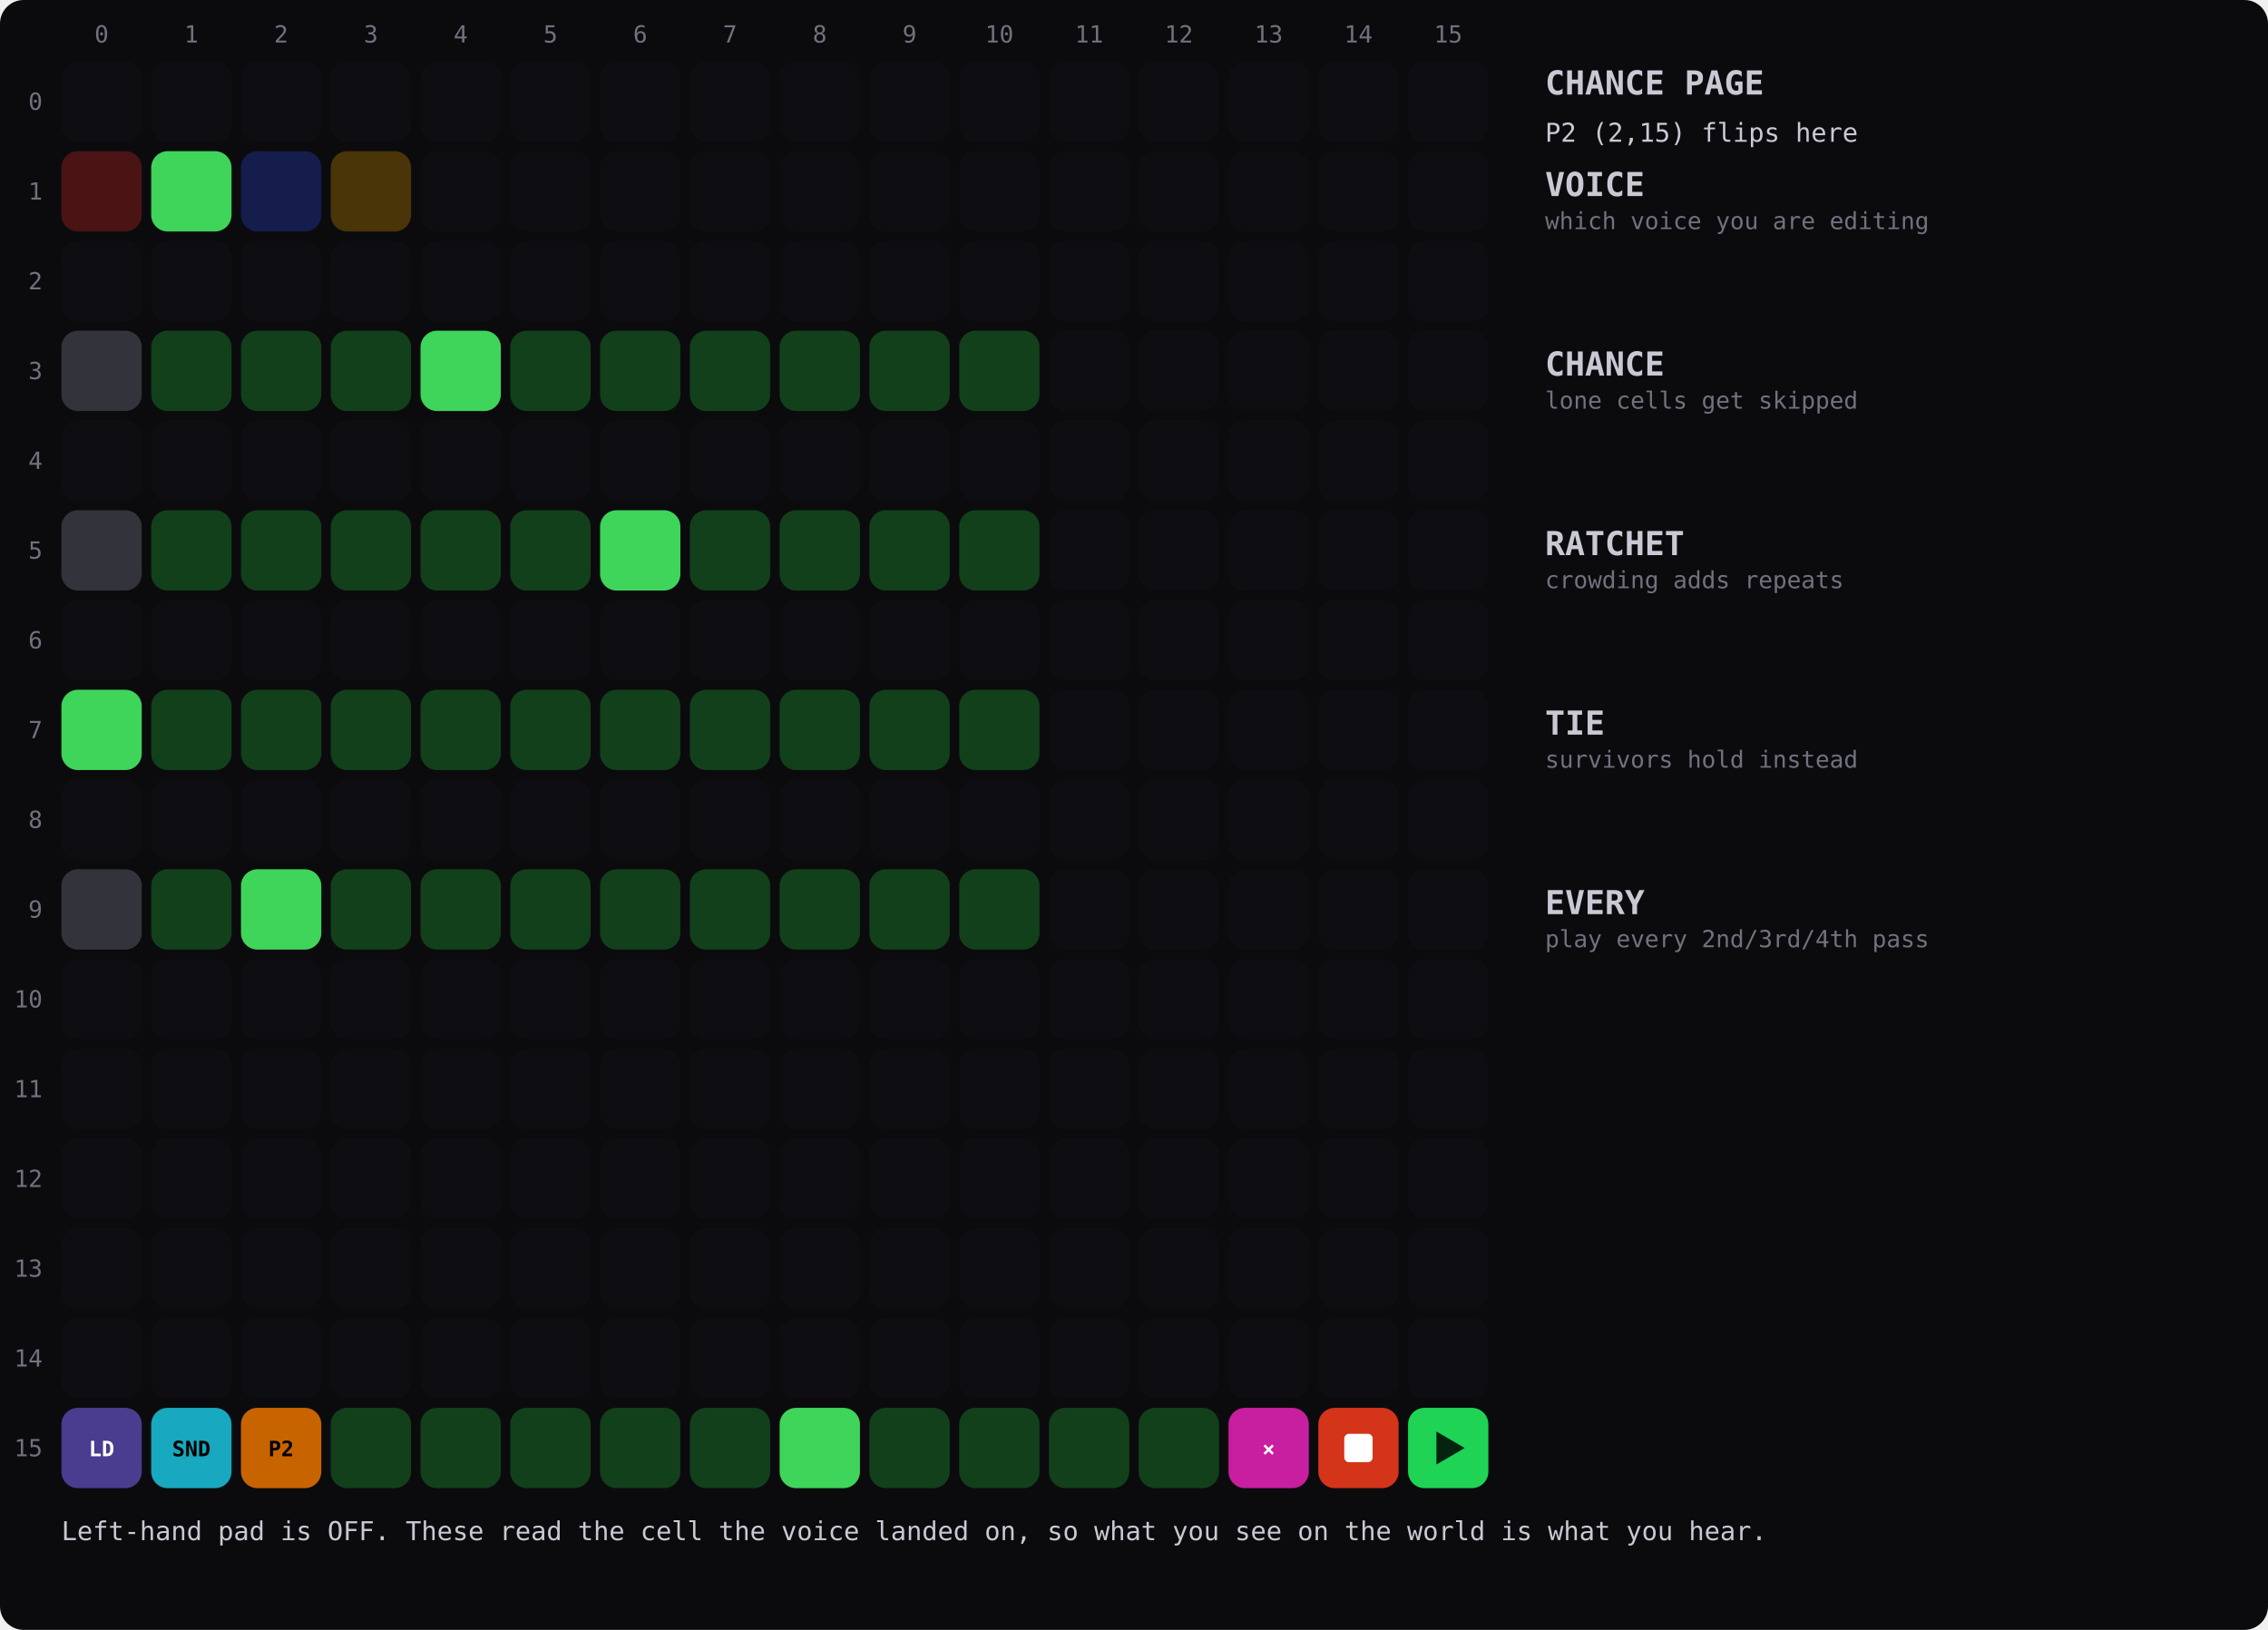
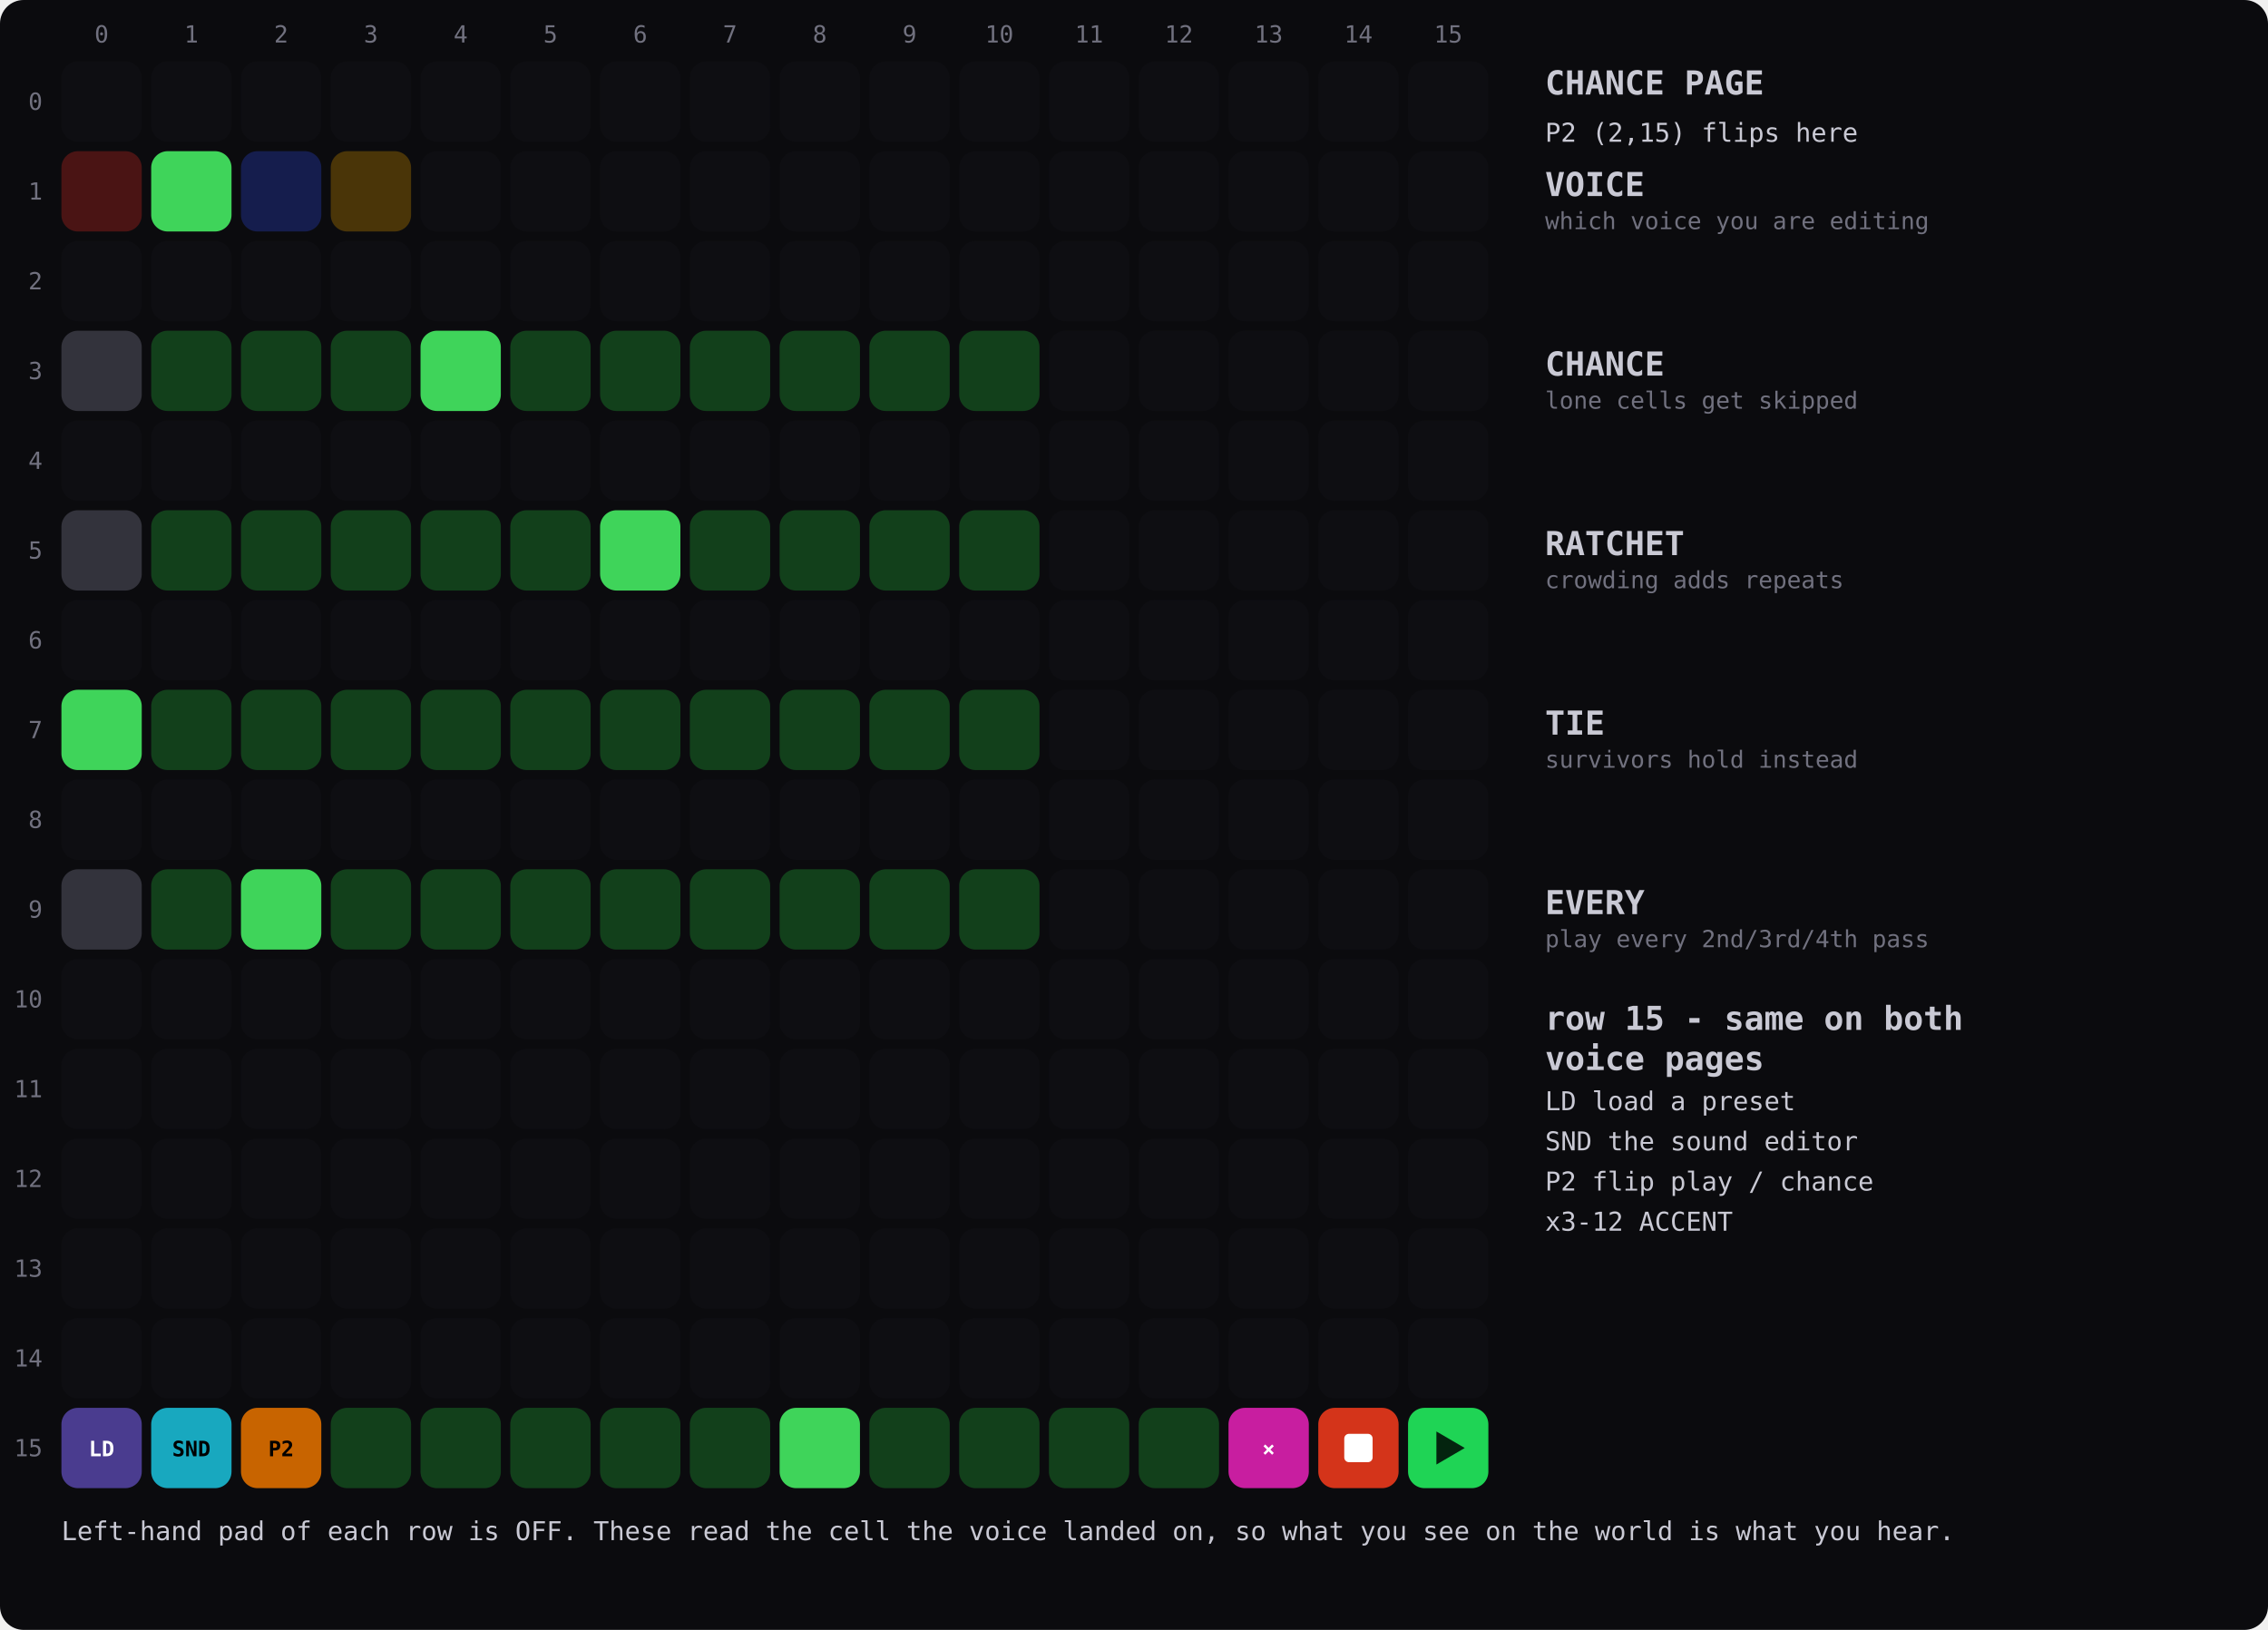
<svg xmlns="http://www.w3.org/2000/svg" width="960" height="690" viewBox="0 0 960 690" role="img" aria-label="plinky-life voice chance page">
  <rect width="960" height="690" rx="10" fill="#0b0b0e" />
  <style>text{font-family:ui-monospace,SFMono-Regular,Menlo,Consolas,monospace}.t{font-size:11px;fill:#c9c9d4}.h{font-size:14px;font-weight:700;fill:#c9c9d4}.k{font-size:10px;fill:#71717f}.p{font-size:9px;font-weight:700}</style>
  <text class="k" x="43.0" y="18" text-anchor="middle">0</text>
  <text class="k" x="18" y="46.5" text-anchor="end">0</text>
  <text class="k" x="81.0" y="18" text-anchor="middle">1</text>
  <text class="k" x="18" y="84.5" text-anchor="end">1</text>
  <text class="k" x="119.0" y="18" text-anchor="middle">2</text>
  <text class="k" x="18" y="122.5" text-anchor="end">2</text>
  <text class="k" x="157.0" y="18" text-anchor="middle">3</text>
  <text class="k" x="18" y="160.5" text-anchor="end">3</text>
  <text class="k" x="195.0" y="18" text-anchor="middle">4</text>
  <text class="k" x="18" y="198.5" text-anchor="end">4</text>
  <text class="k" x="233.0" y="18" text-anchor="middle">5</text>
  <text class="k" x="18" y="236.5" text-anchor="end">5</text>
  <text class="k" x="271.0" y="18" text-anchor="middle">6</text>
  <text class="k" x="18" y="274.5" text-anchor="end">6</text>
  <text class="k" x="309.0" y="18" text-anchor="middle">7</text>
  <text class="k" x="18" y="312.5" text-anchor="end">7</text>
  <text class="k" x="347.0" y="18" text-anchor="middle">8</text>
  <text class="k" x="18" y="350.5" text-anchor="end">8</text>
  <text class="k" x="385.0" y="18" text-anchor="middle">9</text>
  <text class="k" x="18" y="388.5" text-anchor="end">9</text>
  <text class="k" x="423.0" y="18" text-anchor="middle">10</text>
  <text class="k" x="18" y="426.5" text-anchor="end">10</text>
  <text class="k" x="461.0" y="18" text-anchor="middle">11</text>
  <text class="k" x="18" y="464.5" text-anchor="end">11</text>
  <text class="k" x="499.0" y="18" text-anchor="middle">12</text>
  <text class="k" x="18" y="502.5" text-anchor="end">12</text>
  <text class="k" x="537.0" y="18" text-anchor="middle">13</text>
  <text class="k" x="18" y="540.5" text-anchor="end">13</text>
  <text class="k" x="575.0" y="18" text-anchor="middle">14</text>
  <text class="k" x="18" y="578.5" text-anchor="end">14</text>
  <text class="k" x="613.0" y="18" text-anchor="middle">15</text>
  <text class="k" x="18" y="616.5" text-anchor="end">15</text>
  <rect x="26" y="26" width="34" height="34" rx="7" fill="#0e0e12" />
  <rect x="64" y="26" width="34" height="34" rx="7" fill="#0e0e12" />
  <rect x="102" y="26" width="34" height="34" rx="7" fill="#0e0e12" />
  <rect x="140" y="26" width="34" height="34" rx="7" fill="#0e0e12" />
  <rect x="178" y="26" width="34" height="34" rx="7" fill="#0e0e12" />
  <rect x="216" y="26" width="34" height="34" rx="7" fill="#0e0e12" />
  <rect x="254" y="26" width="34" height="34" rx="7" fill="#0e0e12" />
  <rect x="292" y="26" width="34" height="34" rx="7" fill="#0e0e12" />
  <rect x="330" y="26" width="34" height="34" rx="7" fill="#0e0e12" />
  <rect x="368" y="26" width="34" height="34" rx="7" fill="#0e0e12" />
  <rect x="406" y="26" width="34" height="34" rx="7" fill="#0e0e12" />
  <rect x="444" y="26" width="34" height="34" rx="7" fill="#0e0e12" />
  <rect x="482" y="26" width="34" height="34" rx="7" fill="#0e0e12" />
  <rect x="520" y="26" width="34" height="34" rx="7" fill="#0e0e12" />
  <rect x="558" y="26" width="34" height="34" rx="7" fill="#0e0e12" />
  <rect x="596" y="26" width="34" height="34" rx="7" fill="#0e0e12" />
  <rect x="26" y="64" width="34" height="34" rx="7" fill="#4a1414" />
  <rect x="64" y="64" width="34" height="34" rx="7" fill="#3fd45a" />
  <rect x="102" y="64" width="34" height="34" rx="7" fill="#151d4d" />
  <rect x="140" y="64" width="34" height="34" rx="7" fill="#4a3508" />
  <rect x="178" y="64" width="34" height="34" rx="7" fill="#0e0e12" />
  <rect x="216" y="64" width="34" height="34" rx="7" fill="#0e0e12" />
  <rect x="254" y="64" width="34" height="34" rx="7" fill="#0e0e12" />
  <rect x="292" y="64" width="34" height="34" rx="7" fill="#0e0e12" />
  <rect x="330" y="64" width="34" height="34" rx="7" fill="#0e0e12" />
  <rect x="368" y="64" width="34" height="34" rx="7" fill="#0e0e12" />
  <rect x="406" y="64" width="34" height="34" rx="7" fill="#0e0e12" />
  <rect x="444" y="64" width="34" height="34" rx="7" fill="#0e0e12" />
  <rect x="482" y="64" width="34" height="34" rx="7" fill="#0e0e12" />
  <rect x="520" y="64" width="34" height="34" rx="7" fill="#0e0e12" />
  <rect x="558" y="64" width="34" height="34" rx="7" fill="#0e0e12" />
  <rect x="596" y="64" width="34" height="34" rx="7" fill="#0e0e12" />
  <rect x="26" y="102" width="34" height="34" rx="7" fill="#0e0e12" />
  <rect x="64" y="102" width="34" height="34" rx="7" fill="#0e0e12" />
  <rect x="102" y="102" width="34" height="34" rx="7" fill="#0e0e12" />
  <rect x="140" y="102" width="34" height="34" rx="7" fill="#0e0e12" />
  <rect x="178" y="102" width="34" height="34" rx="7" fill="#0e0e12" />
  <rect x="216" y="102" width="34" height="34" rx="7" fill="#0e0e12" />
  <rect x="254" y="102" width="34" height="34" rx="7" fill="#0e0e12" />
  <rect x="292" y="102" width="34" height="34" rx="7" fill="#0e0e12" />
  <rect x="330" y="102" width="34" height="34" rx="7" fill="#0e0e12" />
  <rect x="368" y="102" width="34" height="34" rx="7" fill="#0e0e12" />
  <rect x="406" y="102" width="34" height="34" rx="7" fill="#0e0e12" />
  <rect x="444" y="102" width="34" height="34" rx="7" fill="#0e0e12" />
  <rect x="482" y="102" width="34" height="34" rx="7" fill="#0e0e12" />
  <rect x="520" y="102" width="34" height="34" rx="7" fill="#0e0e12" />
  <rect x="558" y="102" width="34" height="34" rx="7" fill="#0e0e12" />
  <rect x="596" y="102" width="34" height="34" rx="7" fill="#0e0e12" />
  <rect x="26" y="140" width="34" height="34" rx="7" fill="#33333c" />
  <rect x="64" y="140" width="34" height="34" rx="7" fill="#12401b" />
  <rect x="102" y="140" width="34" height="34" rx="7" fill="#12401b" />
  <rect x="140" y="140" width="34" height="34" rx="7" fill="#12401b" />
  <rect x="178" y="140" width="34" height="34" rx="7" fill="#3fd45a" />
  <rect x="216" y="140" width="34" height="34" rx="7" fill="#12401b" />
  <rect x="254" y="140" width="34" height="34" rx="7" fill="#12401b" />
  <rect x="292" y="140" width="34" height="34" rx="7" fill="#12401b" />
  <rect x="330" y="140" width="34" height="34" rx="7" fill="#12401b" />
  <rect x="368" y="140" width="34" height="34" rx="7" fill="#12401b" />
  <rect x="406" y="140" width="34" height="34" rx="7" fill="#12401b" />
  <rect x="444" y="140" width="34" height="34" rx="7" fill="#0e0e12" />
  <rect x="482" y="140" width="34" height="34" rx="7" fill="#0e0e12" />
  <rect x="520" y="140" width="34" height="34" rx="7" fill="#0e0e12" />
  <rect x="558" y="140" width="34" height="34" rx="7" fill="#0e0e12" />
  <rect x="596" y="140" width="34" height="34" rx="7" fill="#0e0e12" />
  <rect x="26" y="178" width="34" height="34" rx="7" fill="#0e0e12" />
  <rect x="64" y="178" width="34" height="34" rx="7" fill="#0e0e12" />
  <rect x="102" y="178" width="34" height="34" rx="7" fill="#0e0e12" />
  <rect x="140" y="178" width="34" height="34" rx="7" fill="#0e0e12" />
  <rect x="178" y="178" width="34" height="34" rx="7" fill="#0e0e12" />
  <rect x="216" y="178" width="34" height="34" rx="7" fill="#0e0e12" />
  <rect x="254" y="178" width="34" height="34" rx="7" fill="#0e0e12" />
  <rect x="292" y="178" width="34" height="34" rx="7" fill="#0e0e12" />
  <rect x="330" y="178" width="34" height="34" rx="7" fill="#0e0e12" />
  <rect x="368" y="178" width="34" height="34" rx="7" fill="#0e0e12" />
  <rect x="406" y="178" width="34" height="34" rx="7" fill="#0e0e12" />
  <rect x="444" y="178" width="34" height="34" rx="7" fill="#0e0e12" />
  <rect x="482" y="178" width="34" height="34" rx="7" fill="#0e0e12" />
  <rect x="520" y="178" width="34" height="34" rx="7" fill="#0e0e12" />
  <rect x="558" y="178" width="34" height="34" rx="7" fill="#0e0e12" />
  <rect x="596" y="178" width="34" height="34" rx="7" fill="#0e0e12" />
  <rect x="26" y="216" width="34" height="34" rx="7" fill="#33333c" />
  <rect x="64" y="216" width="34" height="34" rx="7" fill="#12401b" />
  <rect x="102" y="216" width="34" height="34" rx="7" fill="#12401b" />
  <rect x="140" y="216" width="34" height="34" rx="7" fill="#12401b" />
  <rect x="178" y="216" width="34" height="34" rx="7" fill="#12401b" />
  <rect x="216" y="216" width="34" height="34" rx="7" fill="#12401b" />
  <rect x="254" y="216" width="34" height="34" rx="7" fill="#3fd45a" />
  <rect x="292" y="216" width="34" height="34" rx="7" fill="#12401b" />
  <rect x="330" y="216" width="34" height="34" rx="7" fill="#12401b" />
  <rect x="368" y="216" width="34" height="34" rx="7" fill="#12401b" />
  <rect x="406" y="216" width="34" height="34" rx="7" fill="#12401b" />
  <rect x="444" y="216" width="34" height="34" rx="7" fill="#0e0e12" />
  <rect x="482" y="216" width="34" height="34" rx="7" fill="#0e0e12" />
  <rect x="520" y="216" width="34" height="34" rx="7" fill="#0e0e12" />
  <rect x="558" y="216" width="34" height="34" rx="7" fill="#0e0e12" />
  <rect x="596" y="216" width="34" height="34" rx="7" fill="#0e0e12" />
  <rect x="26" y="254" width="34" height="34" rx="7" fill="#0e0e12" />
  <rect x="64" y="254" width="34" height="34" rx="7" fill="#0e0e12" />
  <rect x="102" y="254" width="34" height="34" rx="7" fill="#0e0e12" />
  <rect x="140" y="254" width="34" height="34" rx="7" fill="#0e0e12" />
  <rect x="178" y="254" width="34" height="34" rx="7" fill="#0e0e12" />
  <rect x="216" y="254" width="34" height="34" rx="7" fill="#0e0e12" />
  <rect x="254" y="254" width="34" height="34" rx="7" fill="#0e0e12" />
  <rect x="292" y="254" width="34" height="34" rx="7" fill="#0e0e12" />
  <rect x="330" y="254" width="34" height="34" rx="7" fill="#0e0e12" />
  <rect x="368" y="254" width="34" height="34" rx="7" fill="#0e0e12" />
  <rect x="406" y="254" width="34" height="34" rx="7" fill="#0e0e12" />
  <rect x="444" y="254" width="34" height="34" rx="7" fill="#0e0e12" />
  <rect x="482" y="254" width="34" height="34" rx="7" fill="#0e0e12" />
  <rect x="520" y="254" width="34" height="34" rx="7" fill="#0e0e12" />
  <rect x="558" y="254" width="34" height="34" rx="7" fill="#0e0e12" />
  <rect x="596" y="254" width="34" height="34" rx="7" fill="#0e0e12" />
  <rect x="26" y="292" width="34" height="34" rx="7" fill="#3fd45a" />
  <rect x="64" y="292" width="34" height="34" rx="7" fill="#12401b" />
  <rect x="102" y="292" width="34" height="34" rx="7" fill="#12401b" />
  <rect x="140" y="292" width="34" height="34" rx="7" fill="#12401b" />
  <rect x="178" y="292" width="34" height="34" rx="7" fill="#12401b" />
  <rect x="216" y="292" width="34" height="34" rx="7" fill="#12401b" />
  <rect x="254" y="292" width="34" height="34" rx="7" fill="#12401b" />
  <rect x="292" y="292" width="34" height="34" rx="7" fill="#12401b" />
  <rect x="330" y="292" width="34" height="34" rx="7" fill="#12401b" />
  <rect x="368" y="292" width="34" height="34" rx="7" fill="#12401b" />
  <rect x="406" y="292" width="34" height="34" rx="7" fill="#12401b" />
  <rect x="444" y="292" width="34" height="34" rx="7" fill="#0e0e12" />
  <rect x="482" y="292" width="34" height="34" rx="7" fill="#0e0e12" />
  <rect x="520" y="292" width="34" height="34" rx="7" fill="#0e0e12" />
  <rect x="558" y="292" width="34" height="34" rx="7" fill="#0e0e12" />
  <rect x="596" y="292" width="34" height="34" rx="7" fill="#0e0e12" />
  <rect x="26" y="330" width="34" height="34" rx="7" fill="#0e0e12" />
  <rect x="64" y="330" width="34" height="34" rx="7" fill="#0e0e12" />
  <rect x="102" y="330" width="34" height="34" rx="7" fill="#0e0e12" />
  <rect x="140" y="330" width="34" height="34" rx="7" fill="#0e0e12" />
  <rect x="178" y="330" width="34" height="34" rx="7" fill="#0e0e12" />
  <rect x="216" y="330" width="34" height="34" rx="7" fill="#0e0e12" />
  <rect x="254" y="330" width="34" height="34" rx="7" fill="#0e0e12" />
  <rect x="292" y="330" width="34" height="34" rx="7" fill="#0e0e12" />
  <rect x="330" y="330" width="34" height="34" rx="7" fill="#0e0e12" />
  <rect x="368" y="330" width="34" height="34" rx="7" fill="#0e0e12" />
  <rect x="406" y="330" width="34" height="34" rx="7" fill="#0e0e12" />
  <rect x="444" y="330" width="34" height="34" rx="7" fill="#0e0e12" />
  <rect x="482" y="330" width="34" height="34" rx="7" fill="#0e0e12" />
  <rect x="520" y="330" width="34" height="34" rx="7" fill="#0e0e12" />
  <rect x="558" y="330" width="34" height="34" rx="7" fill="#0e0e12" />
  <rect x="596" y="330" width="34" height="34" rx="7" fill="#0e0e12" />
  <rect x="26" y="368" width="34" height="34" rx="7" fill="#33333c" />
  <rect x="64" y="368" width="34" height="34" rx="7" fill="#12401b" />
  <rect x="102" y="368" width="34" height="34" rx="7" fill="#3fd45a" />
  <rect x="140" y="368" width="34" height="34" rx="7" fill="#12401b" />
  <rect x="178" y="368" width="34" height="34" rx="7" fill="#12401b" />
  <rect x="216" y="368" width="34" height="34" rx="7" fill="#12401b" />
  <rect x="254" y="368" width="34" height="34" rx="7" fill="#12401b" />
  <rect x="292" y="368" width="34" height="34" rx="7" fill="#12401b" />
  <rect x="330" y="368" width="34" height="34" rx="7" fill="#12401b" />
  <rect x="368" y="368" width="34" height="34" rx="7" fill="#12401b" />
  <rect x="406" y="368" width="34" height="34" rx="7" fill="#12401b" />
  <rect x="444" y="368" width="34" height="34" rx="7" fill="#0e0e12" />
  <rect x="482" y="368" width="34" height="34" rx="7" fill="#0e0e12" />
  <rect x="520" y="368" width="34" height="34" rx="7" fill="#0e0e12" />
  <rect x="558" y="368" width="34" height="34" rx="7" fill="#0e0e12" />
  <rect x="596" y="368" width="34" height="34" rx="7" fill="#0e0e12" />
  <rect x="26" y="406" width="34" height="34" rx="7" fill="#0e0e12" />
  <rect x="64" y="406" width="34" height="34" rx="7" fill="#0e0e12" />
  <rect x="102" y="406" width="34" height="34" rx="7" fill="#0e0e12" />
  <rect x="140" y="406" width="34" height="34" rx="7" fill="#0e0e12" />
  <rect x="178" y="406" width="34" height="34" rx="7" fill="#0e0e12" />
  <rect x="216" y="406" width="34" height="34" rx="7" fill="#0e0e12" />
  <rect x="254" y="406" width="34" height="34" rx="7" fill="#0e0e12" />
  <rect x="292" y="406" width="34" height="34" rx="7" fill="#0e0e12" />
  <rect x="330" y="406" width="34" height="34" rx="7" fill="#0e0e12" />
  <rect x="368" y="406" width="34" height="34" rx="7" fill="#0e0e12" />
  <rect x="406" y="406" width="34" height="34" rx="7" fill="#0e0e12" />
  <rect x="444" y="406" width="34" height="34" rx="7" fill="#0e0e12" />
  <rect x="482" y="406" width="34" height="34" rx="7" fill="#0e0e12" />
  <rect x="520" y="406" width="34" height="34" rx="7" fill="#0e0e12" />
  <rect x="558" y="406" width="34" height="34" rx="7" fill="#0e0e12" />
  <rect x="596" y="406" width="34" height="34" rx="7" fill="#0e0e12" />
  <rect x="26" y="444" width="34" height="34" rx="7" fill="#0e0e12" />
  <rect x="64" y="444" width="34" height="34" rx="7" fill="#0e0e12" />
  <rect x="102" y="444" width="34" height="34" rx="7" fill="#0e0e12" />
  <rect x="140" y="444" width="34" height="34" rx="7" fill="#0e0e12" />
  <rect x="178" y="444" width="34" height="34" rx="7" fill="#0e0e12" />
  <rect x="216" y="444" width="34" height="34" rx="7" fill="#0e0e12" />
  <rect x="254" y="444" width="34" height="34" rx="7" fill="#0e0e12" />
  <rect x="292" y="444" width="34" height="34" rx="7" fill="#0e0e12" />
  <rect x="330" y="444" width="34" height="34" rx="7" fill="#0e0e12" />
  <rect x="368" y="444" width="34" height="34" rx="7" fill="#0e0e12" />
  <rect x="406" y="444" width="34" height="34" rx="7" fill="#0e0e12" />
  <rect x="444" y="444" width="34" height="34" rx="7" fill="#0e0e12" />
  <rect x="482" y="444" width="34" height="34" rx="7" fill="#0e0e12" />
  <rect x="520" y="444" width="34" height="34" rx="7" fill="#0e0e12" />
  <rect x="558" y="444" width="34" height="34" rx="7" fill="#0e0e12" />
  <rect x="596" y="444" width="34" height="34" rx="7" fill="#0e0e12" />
  <rect x="26" y="482" width="34" height="34" rx="7" fill="#0e0e12" />
  <rect x="64" y="482" width="34" height="34" rx="7" fill="#0e0e12" />
  <rect x="102" y="482" width="34" height="34" rx="7" fill="#0e0e12" />
  <rect x="140" y="482" width="34" height="34" rx="7" fill="#0e0e12" />
  <rect x="178" y="482" width="34" height="34" rx="7" fill="#0e0e12" />
  <rect x="216" y="482" width="34" height="34" rx="7" fill="#0e0e12" />
  <rect x="254" y="482" width="34" height="34" rx="7" fill="#0e0e12" />
  <rect x="292" y="482" width="34" height="34" rx="7" fill="#0e0e12" />
  <rect x="330" y="482" width="34" height="34" rx="7" fill="#0e0e12" />
  <rect x="368" y="482" width="34" height="34" rx="7" fill="#0e0e12" />
  <rect x="406" y="482" width="34" height="34" rx="7" fill="#0e0e12" />
  <rect x="444" y="482" width="34" height="34" rx="7" fill="#0e0e12" />
  <rect x="482" y="482" width="34" height="34" rx="7" fill="#0e0e12" />
  <rect x="520" y="482" width="34" height="34" rx="7" fill="#0e0e12" />
  <rect x="558" y="482" width="34" height="34" rx="7" fill="#0e0e12" />
  <rect x="596" y="482" width="34" height="34" rx="7" fill="#0e0e12" />
  <rect x="26" y="520" width="34" height="34" rx="7" fill="#0e0e12" />
  <rect x="64" y="520" width="34" height="34" rx="7" fill="#0e0e12" />
  <rect x="102" y="520" width="34" height="34" rx="7" fill="#0e0e12" />
  <rect x="140" y="520" width="34" height="34" rx="7" fill="#0e0e12" />
  <rect x="178" y="520" width="34" height="34" rx="7" fill="#0e0e12" />
  <rect x="216" y="520" width="34" height="34" rx="7" fill="#0e0e12" />
  <rect x="254" y="520" width="34" height="34" rx="7" fill="#0e0e12" />
  <rect x="292" y="520" width="34" height="34" rx="7" fill="#0e0e12" />
  <rect x="330" y="520" width="34" height="34" rx="7" fill="#0e0e12" />
  <rect x="368" y="520" width="34" height="34" rx="7" fill="#0e0e12" />
  <rect x="406" y="520" width="34" height="34" rx="7" fill="#0e0e12" />
  <rect x="444" y="520" width="34" height="34" rx="7" fill="#0e0e12" />
  <rect x="482" y="520" width="34" height="34" rx="7" fill="#0e0e12" />
  <rect x="520" y="520" width="34" height="34" rx="7" fill="#0e0e12" />
  <rect x="558" y="520" width="34" height="34" rx="7" fill="#0e0e12" />
  <rect x="596" y="520" width="34" height="34" rx="7" fill="#0e0e12" />
  <rect x="26" y="558" width="34" height="34" rx="7" fill="#0e0e12" />
  <rect x="64" y="558" width="34" height="34" rx="7" fill="#0e0e12" />
  <rect x="102" y="558" width="34" height="34" rx="7" fill="#0e0e12" />
  <rect x="140" y="558" width="34" height="34" rx="7" fill="#0e0e12" />
  <rect x="178" y="558" width="34" height="34" rx="7" fill="#0e0e12" />
  <rect x="216" y="558" width="34" height="34" rx="7" fill="#0e0e12" />
  <rect x="254" y="558" width="34" height="34" rx="7" fill="#0e0e12" />
  <rect x="292" y="558" width="34" height="34" rx="7" fill="#0e0e12" />
  <rect x="330" y="558" width="34" height="34" rx="7" fill="#0e0e12" />
  <rect x="368" y="558" width="34" height="34" rx="7" fill="#0e0e12" />
  <rect x="406" y="558" width="34" height="34" rx="7" fill="#0e0e12" />
  <rect x="444" y="558" width="34" height="34" rx="7" fill="#0e0e12" />
  <rect x="482" y="558" width="34" height="34" rx="7" fill="#0e0e12" />
  <rect x="520" y="558" width="34" height="34" rx="7" fill="#0e0e12" />
  <rect x="558" y="558" width="34" height="34" rx="7" fill="#0e0e12" />
  <rect x="596" y="558" width="34" height="34" rx="7" fill="#0e0e12" />
  <rect x="26" y="596" width="34" height="34" rx="7" fill="#0e0e12" />
  <rect x="64" y="596" width="34" height="34" rx="7" fill="#0e0e12" />
  <rect x="102" y="596" width="34" height="34" rx="7" fill="#0e0e12" />
  <rect x="140" y="596" width="34" height="34" rx="7" fill="#0e0e12" />
  <rect x="178" y="596" width="34" height="34" rx="7" fill="#0e0e12" />
  <rect x="216" y="596" width="34" height="34" rx="7" fill="#0e0e12" />
  <rect x="254" y="596" width="34" height="34" rx="7" fill="#0e0e12" />
  <rect x="292" y="596" width="34" height="34" rx="7" fill="#0e0e12" />
  <rect x="330" y="596" width="34" height="34" rx="7" fill="#0e0e12" />
  <rect x="368" y="596" width="34" height="34" rx="7" fill="#0e0e12" />
  <rect x="406" y="596" width="34" height="34" rx="7" fill="#0e0e12" />
  <rect x="444" y="596" width="34" height="34" rx="7" fill="#0e0e12" />
  <rect x="482" y="596" width="34" height="34" rx="7" fill="#0e0e12" />
  <rect x="140" y="596" width="34" height="34" rx="7" fill="#12401b" />
  <rect x="178" y="596" width="34" height="34" rx="7" fill="#12401b" />
  <rect x="216" y="596" width="34" height="34" rx="7" fill="#12401b" />
  <rect x="254" y="596" width="34" height="34" rx="7" fill="#12401b" />
  <rect x="292" y="596" width="34" height="34" rx="7" fill="#12401b" />
  <rect x="330" y="596" width="34" height="34" rx="7" fill="#3fd45a" />
  <rect x="368" y="596" width="34" height="34" rx="7" fill="#12401b" />
  <rect x="406" y="596" width="34" height="34" rx="7" fill="#12401b" />
  <rect x="444" y="596" width="34" height="34" rx="7" fill="#12401b" />
  <rect x="482" y="596" width="34" height="34" rx="7" fill="#12401b" />
  <rect x="26" y="596" width="34" height="34" rx="7" fill="#4a3c8f" />
  <text class="p" x="43.0" y="616.5" text-anchor="middle" fill="#fff">LD</text>
  <rect x="64" y="596" width="34" height="34" rx="7" fill="#18a8bf" />
  <text class="p" x="81.0" y="616.5" text-anchor="middle" fill="#000">SND</text>
  <rect x="102" y="596" width="34" height="34" rx="7" fill="#c86400" />
  <text class="p" x="119.0" y="616.5" text-anchor="middle" fill="#000">P2</text>
  <rect x="520" y="596" width="34" height="34" rx="7" fill="#c81ea0" />
  <text class="p" x="537.0" y="616.5" text-anchor="middle" fill="#fff">×</text>
  <rect x="558" y="596" width="34" height="34" rx="7" fill="#d4341a" />
  <rect x="596" y="596" width="34" height="34" rx="7" fill="#1fd455" />
  <rect x="569" y="607" width="12" height="12" rx="2" fill="#fff" />
  <path d="M608 606 L620 613 L608 620 Z" fill="#04240f" />
  <text class="h" x="654" y="40">CHANCE PAGE</text>
  <text class="t" x="654" y="60">P2 (2,15) flips here</text>
  <text class="h" x="654" y="83.0">VOICE</text>
  <text class="k" x="654" y="97.0">which voice you are editing</text>
  <text class="h" x="654" y="159.0">CHANCE</text>
  <text class="k" x="654" y="173.0">lone cells get skipped</text>
  <text class="h" x="654" y="235.0">RATCHET</text>
  <text class="k" x="654" y="249.0">crowding adds repeats</text>
  <text class="h" x="654" y="311.0">TIE</text>
  <text class="k" x="654" y="325.0">survivors hold instead</text>
  <text class="h" x="654" y="387.0">EVERY</text>
  <text class="k" x="654" y="401.0">play every 2nd/3rd/4th pass</text>
-   <text class="t" x="26" y="652">Left-hand pad is OFF. These read the cell the voice landed on, so what you see on the world is what you hear.</text>
+   <text class="h" x="654" y="436">row 15 - same on both</text>
+   <text class="h" x="654" y="453">voice pages</text>
+   <text class="t" x="654" y="470">LD   load a preset</text>
+   <text class="t" x="654" y="487">SND  the sound editor</text>
+   <text class="t" x="654" y="504">P2   flip play / chance</text>
+   <text class="t" x="654" y="521">x3-12  ACCENT</text>
+   <text class="t" x="26" y="652">Left-hand pad of each row is OFF. These read the cell the voice landed on, so what you see on the world is what you hear.</text>
</svg>
